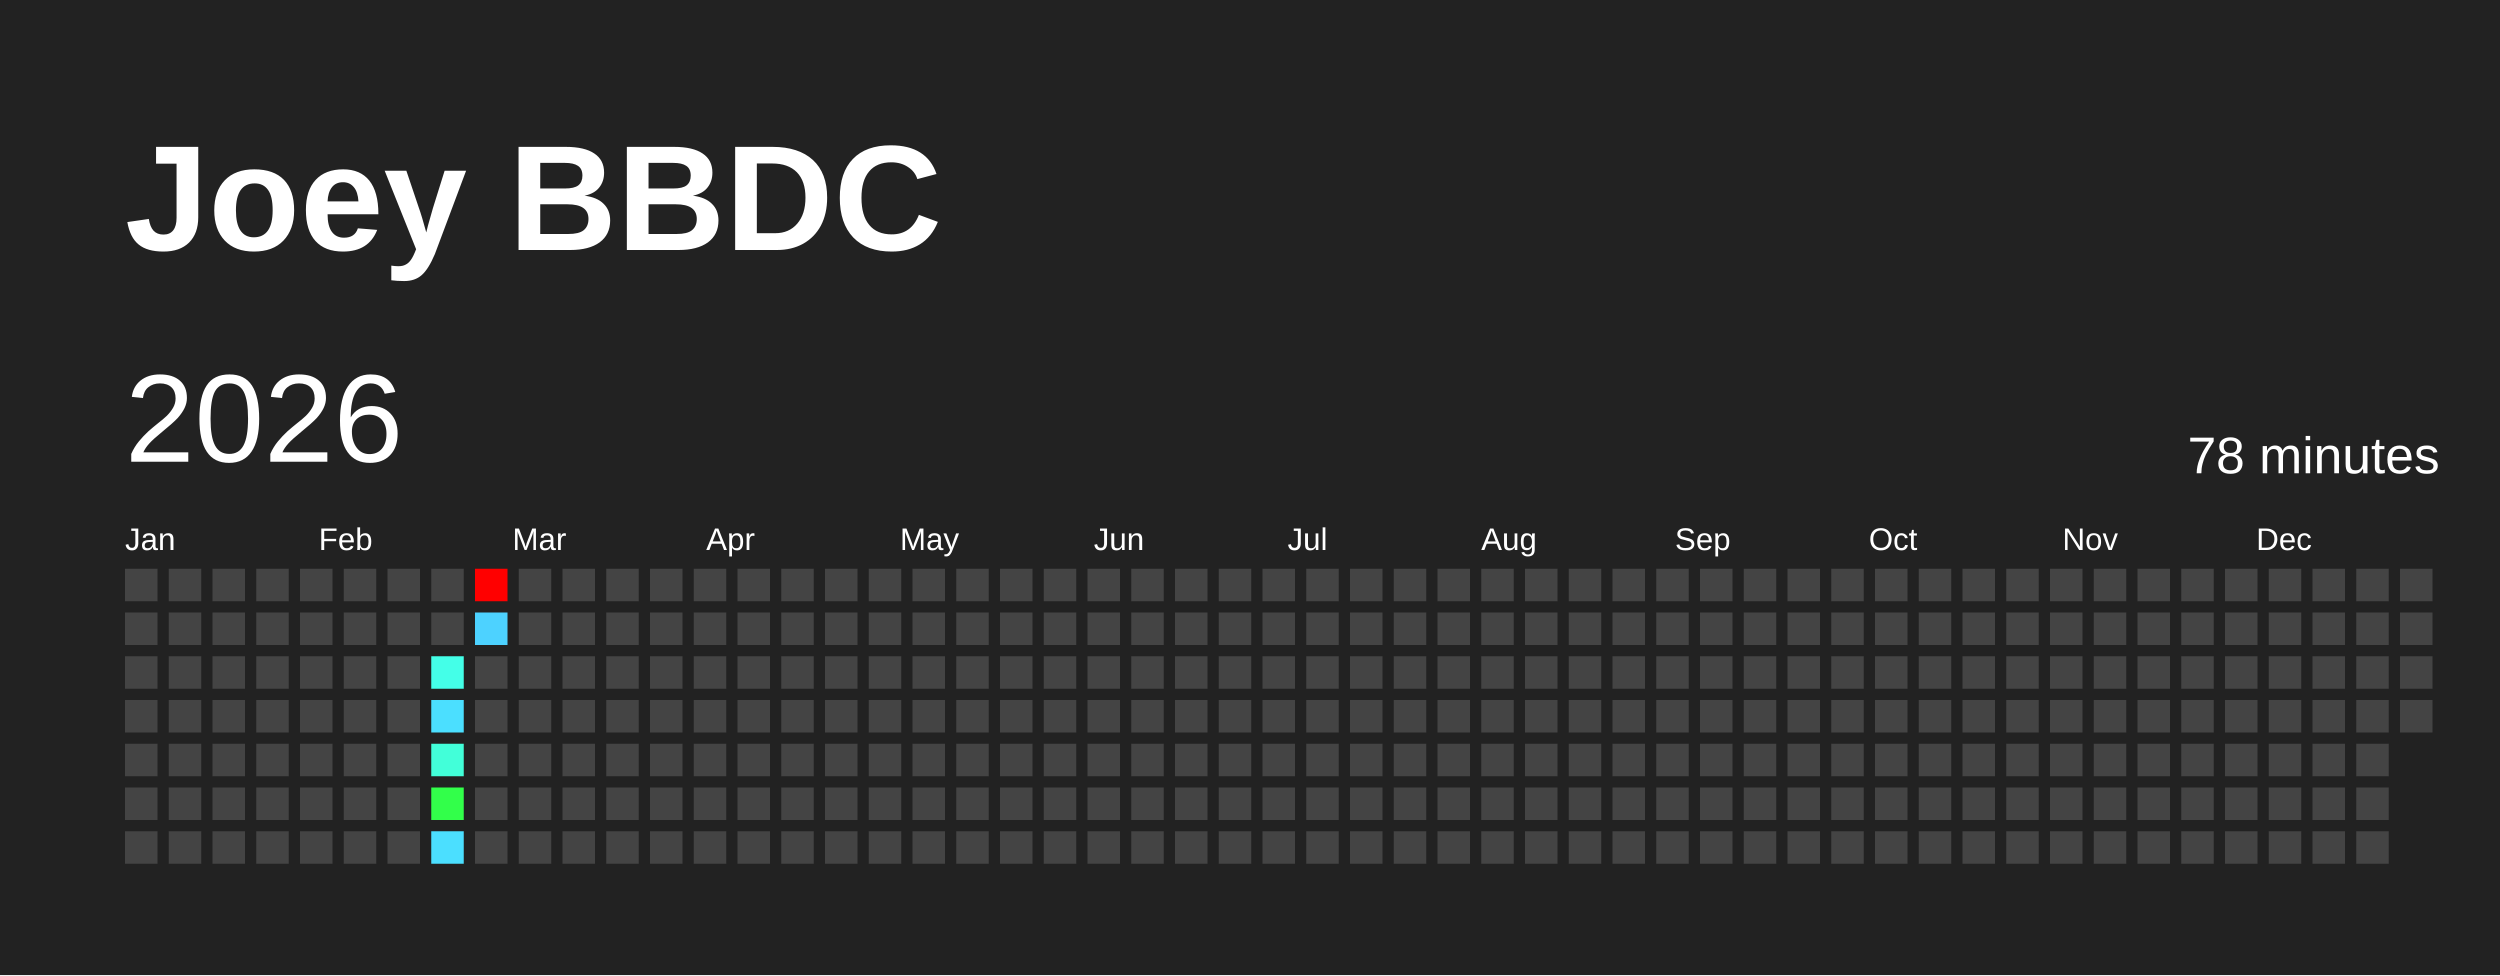
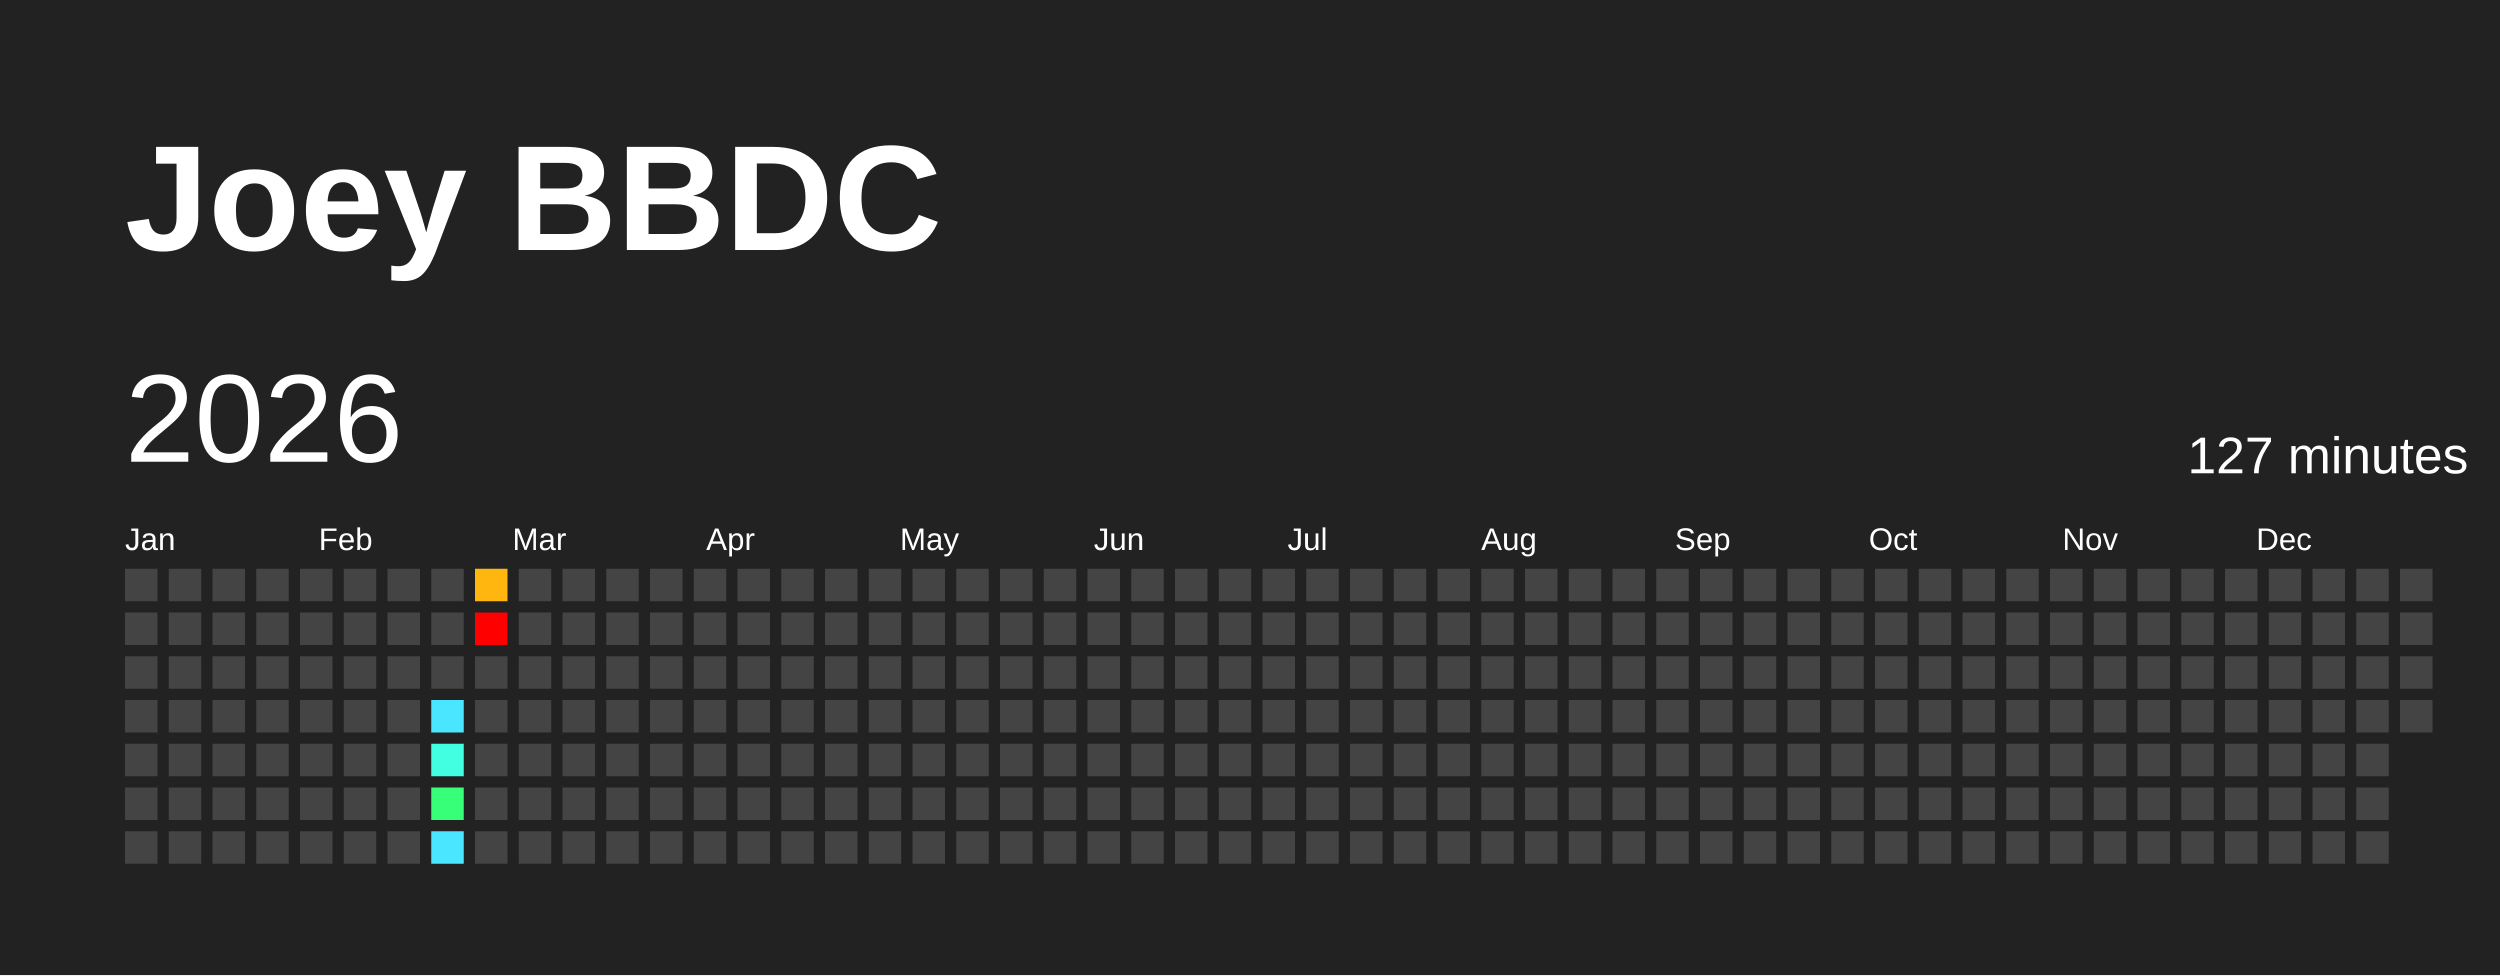
<svg xmlns="http://www.w3.org/2000/svg" baseProfile="full" height="78mm" version="1.1" viewBox="0,0,200,78" width="200mm">
  <defs />
  <rect fill="#222222" height="78" width="200" x="0" y="0" />
  <text fill="#FFFFFF" style="font-size:12px; font-family:Arial; font-weight:bold;" x="10" y="20">Joey BBDC</text>
  <text dominant-baseline="hanging" fill="#FFFFFF" style="font-size:10.0px; font-family:Arial;" x="10" y="30">2026</text>
-   <text dominant-baseline="hanging" fill="#FFFFFF" style="font-size:4.125px; font-family:Arial;" x="175" y="35">78 minutes</text>
+   <text dominant-baseline="hanging" fill="#FFFFFF" style="font-size:4.125px; font-family:Arial;" x="175" y="35">127 minutes</text>
  <text fill="#FFFFFF" style="font-size:2.5px; font-family:Arial" x="10.0" y="44">Jan</text>
  <text fill="#FFFFFF" style="font-size:2.5px; font-family:Arial" x="25.5" y="44">Feb</text>
  <text fill="#FFFFFF" style="font-size:2.5px; font-family:Arial" x="41.0" y="44">Mar</text>
  <text fill="#FFFFFF" style="font-size:2.5px; font-family:Arial" x="56.5" y="44">Apr</text>
  <text fill="#FFFFFF" style="font-size:2.5px; font-family:Arial" x="72.0" y="44">May</text>
  <text fill="#FFFFFF" style="font-size:2.5px; font-family:Arial" x="87.5" y="44">Jun</text>
  <text fill="#FFFFFF" style="font-size:2.5px; font-family:Arial" x="103.0" y="44">Jul</text>
  <text fill="#FFFFFF" style="font-size:2.5px; font-family:Arial" x="118.5" y="44">Aug</text>
  <text fill="#FFFFFF" style="font-size:2.5px; font-family:Arial" x="134.0" y="44">Sep</text>
  <text fill="#FFFFFF" style="font-size:2.5px; font-family:Arial" x="149.5" y="44">Oct</text>
  <text fill="#FFFFFF" style="font-size:2.5px; font-family:Arial" x="165.0" y="44">Nov</text>
  <text fill="#FFFFFF" style="font-size:2.5px; font-family:Arial" x="180.5" y="44">Dec</text>
  <rect fill="#444444" height="2.6" width="2.6" x="10.0" y="45.5" />
  <rect fill="#444444" height="2.6" width="2.6" x="10.0" y="49.0" />
  <rect fill="#444444" height="2.6" width="2.6" x="10.0" y="52.5" />
  <rect fill="#444444" height="2.6" width="2.6" x="10.0" y="56.0" />
  <rect fill="#444444" height="2.6" width="2.6" x="10.0" y="59.5" />
  <rect fill="#444444" height="2.6" width="2.6" x="10.0" y="63.0" />
  <rect fill="#444444" height="2.6" width="2.6" x="10.0" y="66.5" />
  <rect fill="#444444" height="2.6" width="2.6" x="13.5" y="45.5" />
  <rect fill="#444444" height="2.6" width="2.6" x="13.5" y="49.0" />
  <rect fill="#444444" height="2.6" width="2.6" x="13.5" y="52.5" />
  <rect fill="#444444" height="2.6" width="2.6" x="13.5" y="56.0" />
  <rect fill="#444444" height="2.6" width="2.6" x="13.5" y="59.5" />
  <rect fill="#444444" height="2.6" width="2.6" x="13.5" y="63.0" />
  <rect fill="#444444" height="2.6" width="2.6" x="13.5" y="66.5" />
  <rect fill="#444444" height="2.6" width="2.6" x="17.0" y="45.5" />
  <rect fill="#444444" height="2.6" width="2.6" x="17.0" y="49.0" />
  <rect fill="#444444" height="2.6" width="2.6" x="17.0" y="52.5" />
  <rect fill="#444444" height="2.6" width="2.6" x="17.0" y="56.0" />
  <rect fill="#444444" height="2.6" width="2.6" x="17.0" y="59.5" />
  <rect fill="#444444" height="2.6" width="2.6" x="17.0" y="63.0" />
  <rect fill="#444444" height="2.6" width="2.6" x="17.0" y="66.5" />
  <rect fill="#444444" height="2.6" width="2.6" x="20.5" y="45.5" />
  <rect fill="#444444" height="2.6" width="2.6" x="20.5" y="49.0" />
  <rect fill="#444444" height="2.6" width="2.6" x="20.5" y="52.5" />
  <rect fill="#444444" height="2.6" width="2.6" x="20.5" y="56.0" />
  <rect fill="#444444" height="2.6" width="2.6" x="20.5" y="59.5" />
  <rect fill="#444444" height="2.6" width="2.6" x="20.5" y="63.0" />
  <rect fill="#444444" height="2.6" width="2.6" x="20.5" y="66.5" />
  <rect fill="#444444" height="2.6" width="2.6" x="24.0" y="45.5" />
  <rect fill="#444444" height="2.6" width="2.6" x="24.0" y="49.0" />
  <rect fill="#444444" height="2.6" width="2.6" x="24.0" y="52.5" />
  <rect fill="#444444" height="2.6" width="2.6" x="24.0" y="56.0" />
  <rect fill="#444444" height="2.6" width="2.6" x="24.0" y="59.5" />
  <rect fill="#444444" height="2.6" width="2.6" x="24.0" y="63.0" />
  <rect fill="#444444" height="2.6" width="2.6" x="24.0" y="66.5" />
  <rect fill="#444444" height="2.6" width="2.6" x="27.5" y="45.5" />
  <rect fill="#444444" height="2.6" width="2.6" x="27.5" y="49.0" />
  <rect fill="#444444" height="2.6" width="2.6" x="27.5" y="52.5" />
  <rect fill="#444444" height="2.6" width="2.6" x="27.5" y="56.0" />
  <rect fill="#444444" height="2.6" width="2.6" x="27.5" y="59.5" />
  <rect fill="#444444" height="2.6" width="2.6" x="27.5" y="63.0" />
  <rect fill="#444444" height="2.6" width="2.6" x="27.5" y="66.5" />
  <rect fill="#444444" height="2.6" width="2.6" x="31.0" y="45.5" />
  <rect fill="#444444" height="2.6" width="2.6" x="31.0" y="49.0" />
  <rect fill="#444444" height="2.6" width="2.6" x="31.0" y="52.5" />
  <rect fill="#444444" height="2.6" width="2.6" x="31.0" y="56.0" />
  <rect fill="#444444" height="2.6" width="2.6" x="31.0" y="59.5" />
  <rect fill="#444444" height="2.6" width="2.6" x="31.0" y="63.0" />
  <rect fill="#444444" height="2.6" width="2.6" x="31.0" y="66.5" />
  <rect fill="#444444" height="2.6" width="2.6" x="34.5" y="45.5" />
  <rect fill="#444444" height="2.6" width="2.6" x="34.5" y="49.0" />
-   <rect fill="#44ffe8" height="2.6" width="2.6" x="34.5" y="52.5" />
-   <rect fill="#4bdfff" height="2.6" width="2.6" x="34.5" y="56.0" />
-   <rect fill="#42ffd9" height="2.6" width="2.6" x="34.5" y="59.5" />
-   <rect fill="#32ff4a" height="2.6" width="2.6" x="34.5" y="63.0" />
-   <rect fill="#4bdfff" height="2.6" width="2.6" x="34.5" y="66.5" />
-   <rect fill="red" height="2.6" width="2.6" x="38.0" y="45.5" />
-   <rect fill="#4dd2ff" height="2.6" width="2.6" x="38.0" y="49.0" />
+   <rect fill="#444444" height="2.6" width="2.6" x="34.5" y="52.5" />
+   <rect fill="#4ae6ff" height="2.6" width="2.6" x="34.5" y="56.0" />
+   <rect fill="#43ffe2" height="2.6" width="2.6" x="34.5" y="59.5" />
+   <rect fill="#37ff78" height="2.6" width="2.6" x="34.5" y="63.0" />
+   <rect fill="#4ae6ff" height="2.6" width="2.6" x="34.5" y="66.5" />
+   <rect fill="#ffb710" height="2.6" width="2.6" x="38.0" y="45.5" />
+   <rect fill="red" height="2.6" width="2.6" x="38.0" y="49.0" />
  <rect fill="#444444" height="2.6" width="2.6" x="38.0" y="52.5" />
  <rect fill="#444444" height="2.6" width="2.6" x="38.0" y="56.0" />
  <rect fill="#444444" height="2.6" width="2.6" x="38.0" y="59.5" />
  <rect fill="#444444" height="2.6" width="2.6" x="38.0" y="63.0" />
  <rect fill="#444444" height="2.6" width="2.6" x="38.0" y="66.5" />
  <rect fill="#444444" height="2.6" width="2.6" x="41.5" y="45.5" />
  <rect fill="#444444" height="2.6" width="2.6" x="41.5" y="49.0" />
  <rect fill="#444444" height="2.6" width="2.6" x="41.5" y="52.5" />
  <rect fill="#444444" height="2.6" width="2.6" x="41.5" y="56.0" />
  <rect fill="#444444" height="2.6" width="2.6" x="41.5" y="59.5" />
  <rect fill="#444444" height="2.6" width="2.6" x="41.5" y="63.0" />
  <rect fill="#444444" height="2.6" width="2.6" x="41.5" y="66.5" />
  <rect fill="#444444" height="2.6" width="2.6" x="45.0" y="45.5" />
  <rect fill="#444444" height="2.6" width="2.6" x="45.0" y="49.0" />
  <rect fill="#444444" height="2.6" width="2.6" x="45.0" y="52.5" />
  <rect fill="#444444" height="2.6" width="2.6" x="45.0" y="56.0" />
  <rect fill="#444444" height="2.6" width="2.6" x="45.0" y="59.5" />
  <rect fill="#444444" height="2.6" width="2.6" x="45.0" y="63.0" />
  <rect fill="#444444" height="2.6" width="2.6" x="45.0" y="66.5" />
  <rect fill="#444444" height="2.6" width="2.6" x="48.5" y="45.5" />
  <rect fill="#444444" height="2.6" width="2.6" x="48.5" y="49.0" />
  <rect fill="#444444" height="2.6" width="2.6" x="48.5" y="52.5" />
  <rect fill="#444444" height="2.6" width="2.6" x="48.5" y="56.0" />
  <rect fill="#444444" height="2.6" width="2.6" x="48.5" y="59.5" />
  <rect fill="#444444" height="2.6" width="2.6" x="48.5" y="63.0" />
  <rect fill="#444444" height="2.6" width="2.6" x="48.5" y="66.5" />
  <rect fill="#444444" height="2.6" width="2.6" x="52.0" y="45.5" />
  <rect fill="#444444" height="2.6" width="2.6" x="52.0" y="49.0" />
  <rect fill="#444444" height="2.6" width="2.6" x="52.0" y="52.5" />
  <rect fill="#444444" height="2.6" width="2.6" x="52.0" y="56.0" />
  <rect fill="#444444" height="2.6" width="2.6" x="52.0" y="59.5" />
  <rect fill="#444444" height="2.6" width="2.6" x="52.0" y="63.0" />
  <rect fill="#444444" height="2.6" width="2.6" x="52.0" y="66.5" />
  <rect fill="#444444" height="2.6" width="2.6" x="55.5" y="45.5" />
  <rect fill="#444444" height="2.6" width="2.6" x="55.5" y="49.0" />
  <rect fill="#444444" height="2.6" width="2.6" x="55.5" y="52.5" />
  <rect fill="#444444" height="2.6" width="2.6" x="55.5" y="56.0" />
  <rect fill="#444444" height="2.6" width="2.6" x="55.5" y="59.5" />
  <rect fill="#444444" height="2.6" width="2.6" x="55.5" y="63.0" />
  <rect fill="#444444" height="2.6" width="2.6" x="55.5" y="66.5" />
  <rect fill="#444444" height="2.6" width="2.6" x="59.0" y="45.5" />
  <rect fill="#444444" height="2.6" width="2.6" x="59.0" y="49.0" />
  <rect fill="#444444" height="2.6" width="2.6" x="59.0" y="52.5" />
  <rect fill="#444444" height="2.6" width="2.6" x="59.0" y="56.0" />
  <rect fill="#444444" height="2.6" width="2.6" x="59.0" y="59.5" />
  <rect fill="#444444" height="2.6" width="2.6" x="59.0" y="63.0" />
  <rect fill="#444444" height="2.6" width="2.6" x="59.0" y="66.5" />
  <rect fill="#444444" height="2.6" width="2.6" x="62.5" y="45.5" />
  <rect fill="#444444" height="2.6" width="2.6" x="62.5" y="49.0" />
  <rect fill="#444444" height="2.6" width="2.6" x="62.5" y="52.5" />
  <rect fill="#444444" height="2.6" width="2.6" x="62.5" y="56.0" />
  <rect fill="#444444" height="2.6" width="2.6" x="62.5" y="59.5" />
  <rect fill="#444444" height="2.6" width="2.6" x="62.5" y="63.0" />
  <rect fill="#444444" height="2.6" width="2.6" x="62.5" y="66.5" />
  <rect fill="#444444" height="2.6" width="2.6" x="66.0" y="45.5" />
  <rect fill="#444444" height="2.6" width="2.6" x="66.0" y="49.0" />
  <rect fill="#444444" height="2.6" width="2.6" x="66.0" y="52.5" />
  <rect fill="#444444" height="2.6" width="2.6" x="66.0" y="56.0" />
  <rect fill="#444444" height="2.6" width="2.6" x="66.0" y="59.5" />
  <rect fill="#444444" height="2.6" width="2.6" x="66.0" y="63.0" />
  <rect fill="#444444" height="2.6" width="2.6" x="66.0" y="66.5" />
  <rect fill="#444444" height="2.6" width="2.6" x="69.5" y="45.5" />
  <rect fill="#444444" height="2.6" width="2.6" x="69.5" y="49.0" />
  <rect fill="#444444" height="2.6" width="2.6" x="69.5" y="52.5" />
  <rect fill="#444444" height="2.6" width="2.6" x="69.5" y="56.0" />
  <rect fill="#444444" height="2.6" width="2.6" x="69.5" y="59.5" />
  <rect fill="#444444" height="2.6" width="2.6" x="69.5" y="63.0" />
  <rect fill="#444444" height="2.6" width="2.6" x="69.5" y="66.5" />
  <rect fill="#444444" height="2.6" width="2.6" x="73.0" y="45.5" />
  <rect fill="#444444" height="2.6" width="2.6" x="73.0" y="49.0" />
  <rect fill="#444444" height="2.6" width="2.6" x="73.0" y="52.5" />
  <rect fill="#444444" height="2.6" width="2.6" x="73.0" y="56.0" />
  <rect fill="#444444" height="2.6" width="2.6" x="73.0" y="59.5" />
  <rect fill="#444444" height="2.6" width="2.6" x="73.0" y="63.0" />
  <rect fill="#444444" height="2.6" width="2.6" x="73.0" y="66.5" />
  <rect fill="#444444" height="2.6" width="2.6" x="76.5" y="45.5" />
  <rect fill="#444444" height="2.6" width="2.6" x="76.5" y="49.0" />
  <rect fill="#444444" height="2.6" width="2.6" x="76.5" y="52.5" />
  <rect fill="#444444" height="2.6" width="2.6" x="76.5" y="56.0" />
  <rect fill="#444444" height="2.6" width="2.6" x="76.5" y="59.5" />
  <rect fill="#444444" height="2.6" width="2.6" x="76.5" y="63.0" />
  <rect fill="#444444" height="2.6" width="2.6" x="76.5" y="66.5" />
  <rect fill="#444444" height="2.6" width="2.6" x="80.0" y="45.5" />
  <rect fill="#444444" height="2.6" width="2.6" x="80.0" y="49.0" />
  <rect fill="#444444" height="2.6" width="2.6" x="80.0" y="52.5" />
  <rect fill="#444444" height="2.6" width="2.6" x="80.0" y="56.0" />
  <rect fill="#444444" height="2.6" width="2.6" x="80.0" y="59.5" />
  <rect fill="#444444" height="2.6" width="2.6" x="80.0" y="63.0" />
  <rect fill="#444444" height="2.6" width="2.6" x="80.0" y="66.5" />
  <rect fill="#444444" height="2.6" width="2.6" x="83.5" y="45.5" />
  <rect fill="#444444" height="2.6" width="2.6" x="83.5" y="49.0" />
  <rect fill="#444444" height="2.6" width="2.6" x="83.5" y="52.5" />
  <rect fill="#444444" height="2.6" width="2.6" x="83.5" y="56.0" />
  <rect fill="#444444" height="2.6" width="2.6" x="83.5" y="59.5" />
  <rect fill="#444444" height="2.6" width="2.6" x="83.5" y="63.0" />
  <rect fill="#444444" height="2.6" width="2.6" x="83.5" y="66.5" />
  <rect fill="#444444" height="2.6" width="2.6" x="87.0" y="45.5" />
  <rect fill="#444444" height="2.6" width="2.6" x="87.0" y="49.0" />
  <rect fill="#444444" height="2.6" width="2.6" x="87.0" y="52.5" />
  <rect fill="#444444" height="2.6" width="2.6" x="87.0" y="56.0" />
  <rect fill="#444444" height="2.6" width="2.6" x="87.0" y="59.5" />
  <rect fill="#444444" height="2.6" width="2.6" x="87.0" y="63.0" />
  <rect fill="#444444" height="2.6" width="2.6" x="87.0" y="66.5" />
  <rect fill="#444444" height="2.6" width="2.6" x="90.5" y="45.5" />
  <rect fill="#444444" height="2.6" width="2.6" x="90.5" y="49.0" />
  <rect fill="#444444" height="2.6" width="2.6" x="90.5" y="52.5" />
  <rect fill="#444444" height="2.6" width="2.6" x="90.5" y="56.0" />
  <rect fill="#444444" height="2.6" width="2.6" x="90.5" y="59.5" />
  <rect fill="#444444" height="2.6" width="2.6" x="90.5" y="63.0" />
  <rect fill="#444444" height="2.6" width="2.6" x="90.5" y="66.5" />
  <rect fill="#444444" height="2.6" width="2.6" x="94.0" y="45.5" />
  <rect fill="#444444" height="2.6" width="2.6" x="94.0" y="49.0" />
  <rect fill="#444444" height="2.6" width="2.6" x="94.0" y="52.5" />
  <rect fill="#444444" height="2.6" width="2.6" x="94.0" y="56.0" />
  <rect fill="#444444" height="2.6" width="2.6" x="94.0" y="59.5" />
  <rect fill="#444444" height="2.6" width="2.6" x="94.0" y="63.0" />
  <rect fill="#444444" height="2.6" width="2.6" x="94.0" y="66.5" />
  <rect fill="#444444" height="2.6" width="2.6" x="97.5" y="45.5" />
  <rect fill="#444444" height="2.6" width="2.6" x="97.5" y="49.0" />
  <rect fill="#444444" height="2.6" width="2.6" x="97.5" y="52.5" />
  <rect fill="#444444" height="2.6" width="2.6" x="97.5" y="56.0" />
  <rect fill="#444444" height="2.6" width="2.6" x="97.5" y="59.5" />
  <rect fill="#444444" height="2.6" width="2.6" x="97.5" y="63.0" />
  <rect fill="#444444" height="2.6" width="2.6" x="97.5" y="66.5" />
  <rect fill="#444444" height="2.6" width="2.6" x="101.0" y="45.5" />
  <rect fill="#444444" height="2.6" width="2.6" x="101.0" y="49.0" />
  <rect fill="#444444" height="2.6" width="2.6" x="101.0" y="52.5" />
  <rect fill="#444444" height="2.6" width="2.6" x="101.0" y="56.0" />
  <rect fill="#444444" height="2.6" width="2.6" x="101.0" y="59.5" />
  <rect fill="#444444" height="2.6" width="2.6" x="101.0" y="63.0" />
  <rect fill="#444444" height="2.6" width="2.6" x="101.0" y="66.5" />
  <rect fill="#444444" height="2.6" width="2.6" x="104.5" y="45.5" />
  <rect fill="#444444" height="2.6" width="2.6" x="104.5" y="49.0" />
  <rect fill="#444444" height="2.6" width="2.6" x="104.5" y="52.5" />
  <rect fill="#444444" height="2.6" width="2.6" x="104.5" y="56.0" />
  <rect fill="#444444" height="2.6" width="2.6" x="104.5" y="59.5" />
  <rect fill="#444444" height="2.6" width="2.6" x="104.5" y="63.0" />
  <rect fill="#444444" height="2.6" width="2.6" x="104.5" y="66.5" />
  <rect fill="#444444" height="2.6" width="2.6" x="108.0" y="45.5" />
  <rect fill="#444444" height="2.6" width="2.6" x="108.0" y="49.0" />
  <rect fill="#444444" height="2.6" width="2.6" x="108.0" y="52.5" />
  <rect fill="#444444" height="2.6" width="2.6" x="108.0" y="56.0" />
  <rect fill="#444444" height="2.6" width="2.6" x="108.0" y="59.5" />
  <rect fill="#444444" height="2.6" width="2.6" x="108.0" y="63.0" />
  <rect fill="#444444" height="2.6" width="2.6" x="108.0" y="66.5" />
  <rect fill="#444444" height="2.6" width="2.6" x="111.5" y="45.5" />
  <rect fill="#444444" height="2.6" width="2.6" x="111.5" y="49.0" />
  <rect fill="#444444" height="2.6" width="2.6" x="111.5" y="52.5" />
  <rect fill="#444444" height="2.6" width="2.6" x="111.5" y="56.0" />
  <rect fill="#444444" height="2.6" width="2.6" x="111.5" y="59.5" />
  <rect fill="#444444" height="2.6" width="2.6" x="111.5" y="63.0" />
  <rect fill="#444444" height="2.6" width="2.6" x="111.5" y="66.5" />
  <rect fill="#444444" height="2.6" width="2.6" x="115.0" y="45.5" />
  <rect fill="#444444" height="2.6" width="2.6" x="115.0" y="49.0" />
  <rect fill="#444444" height="2.6" width="2.6" x="115.0" y="52.5" />
  <rect fill="#444444" height="2.6" width="2.6" x="115.0" y="56.0" />
  <rect fill="#444444" height="2.6" width="2.6" x="115.0" y="59.5" />
  <rect fill="#444444" height="2.6" width="2.6" x="115.0" y="63.0" />
  <rect fill="#444444" height="2.6" width="2.6" x="115.0" y="66.5" />
  <rect fill="#444444" height="2.6" width="2.6" x="118.5" y="45.5" />
  <rect fill="#444444" height="2.6" width="2.6" x="118.5" y="49.0" />
  <rect fill="#444444" height="2.6" width="2.6" x="118.5" y="52.5" />
  <rect fill="#444444" height="2.6" width="2.6" x="118.5" y="56.0" />
  <rect fill="#444444" height="2.6" width="2.6" x="118.5" y="59.5" />
  <rect fill="#444444" height="2.6" width="2.6" x="118.5" y="63.0" />
  <rect fill="#444444" height="2.6" width="2.6" x="118.5" y="66.5" />
  <rect fill="#444444" height="2.6" width="2.6" x="122.0" y="45.5" />
  <rect fill="#444444" height="2.6" width="2.6" x="122.0" y="49.0" />
  <rect fill="#444444" height="2.6" width="2.6" x="122.0" y="52.5" />
  <rect fill="#444444" height="2.6" width="2.6" x="122.0" y="56.0" />
  <rect fill="#444444" height="2.6" width="2.6" x="122.0" y="59.5" />
  <rect fill="#444444" height="2.6" width="2.6" x="122.0" y="63.0" />
  <rect fill="#444444" height="2.6" width="2.6" x="122.0" y="66.5" />
  <rect fill="#444444" height="2.6" width="2.6" x="125.5" y="45.5" />
  <rect fill="#444444" height="2.6" width="2.6" x="125.5" y="49.0" />
  <rect fill="#444444" height="2.6" width="2.6" x="125.5" y="52.5" />
  <rect fill="#444444" height="2.6" width="2.6" x="125.5" y="56.0" />
  <rect fill="#444444" height="2.6" width="2.6" x="125.5" y="59.5" />
  <rect fill="#444444" height="2.6" width="2.6" x="125.5" y="63.0" />
  <rect fill="#444444" height="2.6" width="2.6" x="125.5" y="66.5" />
  <rect fill="#444444" height="2.6" width="2.6" x="129.0" y="45.5" />
  <rect fill="#444444" height="2.6" width="2.6" x="129.0" y="49.0" />
  <rect fill="#444444" height="2.6" width="2.6" x="129.0" y="52.5" />
  <rect fill="#444444" height="2.6" width="2.6" x="129.0" y="56.0" />
  <rect fill="#444444" height="2.6" width="2.6" x="129.0" y="59.5" />
  <rect fill="#444444" height="2.6" width="2.6" x="129.0" y="63.0" />
  <rect fill="#444444" height="2.6" width="2.6" x="129.0" y="66.5" />
  <rect fill="#444444" height="2.6" width="2.6" x="132.5" y="45.5" />
  <rect fill="#444444" height="2.6" width="2.6" x="132.5" y="49.0" />
  <rect fill="#444444" height="2.6" width="2.6" x="132.5" y="52.5" />
  <rect fill="#444444" height="2.6" width="2.6" x="132.5" y="56.0" />
  <rect fill="#444444" height="2.6" width="2.6" x="132.5" y="59.5" />
  <rect fill="#444444" height="2.6" width="2.6" x="132.5" y="63.0" />
  <rect fill="#444444" height="2.6" width="2.6" x="132.5" y="66.5" />
  <rect fill="#444444" height="2.6" width="2.6" x="136.0" y="45.5" />
  <rect fill="#444444" height="2.6" width="2.6" x="136.0" y="49.0" />
  <rect fill="#444444" height="2.6" width="2.6" x="136.0" y="52.5" />
  <rect fill="#444444" height="2.6" width="2.6" x="136.0" y="56.0" />
  <rect fill="#444444" height="2.6" width="2.6" x="136.0" y="59.5" />
  <rect fill="#444444" height="2.6" width="2.6" x="136.0" y="63.0" />
  <rect fill="#444444" height="2.6" width="2.6" x="136.0" y="66.5" />
  <rect fill="#444444" height="2.6" width="2.6" x="139.5" y="45.5" />
  <rect fill="#444444" height="2.6" width="2.6" x="139.5" y="49.0" />
  <rect fill="#444444" height="2.6" width="2.6" x="139.5" y="52.5" />
  <rect fill="#444444" height="2.6" width="2.6" x="139.5" y="56.0" />
  <rect fill="#444444" height="2.6" width="2.6" x="139.5" y="59.5" />
  <rect fill="#444444" height="2.6" width="2.6" x="139.5" y="63.0" />
  <rect fill="#444444" height="2.6" width="2.6" x="139.5" y="66.5" />
  <rect fill="#444444" height="2.6" width="2.6" x="143.0" y="45.5" />
  <rect fill="#444444" height="2.6" width="2.6" x="143.0" y="49.0" />
  <rect fill="#444444" height="2.6" width="2.6" x="143.0" y="52.5" />
  <rect fill="#444444" height="2.6" width="2.6" x="143.0" y="56.0" />
  <rect fill="#444444" height="2.6" width="2.6" x="143.0" y="59.5" />
  <rect fill="#444444" height="2.6" width="2.6" x="143.0" y="63.0" />
  <rect fill="#444444" height="2.6" width="2.6" x="143.0" y="66.5" />
  <rect fill="#444444" height="2.6" width="2.6" x="146.5" y="45.5" />
  <rect fill="#444444" height="2.6" width="2.6" x="146.5" y="49.0" />
  <rect fill="#444444" height="2.6" width="2.6" x="146.5" y="52.5" />
  <rect fill="#444444" height="2.6" width="2.6" x="146.5" y="56.0" />
  <rect fill="#444444" height="2.6" width="2.6" x="146.5" y="59.5" />
  <rect fill="#444444" height="2.6" width="2.6" x="146.5" y="63.0" />
  <rect fill="#444444" height="2.6" width="2.6" x="146.5" y="66.5" />
  <rect fill="#444444" height="2.6" width="2.6" x="150.0" y="45.5" />
  <rect fill="#444444" height="2.6" width="2.6" x="150.0" y="49.0" />
  <rect fill="#444444" height="2.6" width="2.6" x="150.0" y="52.5" />
  <rect fill="#444444" height="2.6" width="2.6" x="150.0" y="56.0" />
  <rect fill="#444444" height="2.6" width="2.6" x="150.0" y="59.5" />
  <rect fill="#444444" height="2.6" width="2.6" x="150.0" y="63.0" />
  <rect fill="#444444" height="2.6" width="2.6" x="150.0" y="66.5" />
  <rect fill="#444444" height="2.6" width="2.6" x="153.5" y="45.5" />
  <rect fill="#444444" height="2.6" width="2.6" x="153.5" y="49.0" />
  <rect fill="#444444" height="2.6" width="2.6" x="153.5" y="52.5" />
  <rect fill="#444444" height="2.6" width="2.6" x="153.5" y="56.0" />
  <rect fill="#444444" height="2.6" width="2.6" x="153.5" y="59.5" />
  <rect fill="#444444" height="2.6" width="2.6" x="153.5" y="63.0" />
  <rect fill="#444444" height="2.6" width="2.6" x="153.5" y="66.5" />
  <rect fill="#444444" height="2.6" width="2.6" x="157.0" y="45.5" />
  <rect fill="#444444" height="2.6" width="2.6" x="157.0" y="49.0" />
  <rect fill="#444444" height="2.6" width="2.6" x="157.0" y="52.5" />
  <rect fill="#444444" height="2.6" width="2.6" x="157.0" y="56.0" />
  <rect fill="#444444" height="2.6" width="2.6" x="157.0" y="59.5" />
  <rect fill="#444444" height="2.6" width="2.6" x="157.0" y="63.0" />
  <rect fill="#444444" height="2.6" width="2.6" x="157.0" y="66.5" />
  <rect fill="#444444" height="2.6" width="2.6" x="160.5" y="45.5" />
  <rect fill="#444444" height="2.6" width="2.6" x="160.5" y="49.0" />
  <rect fill="#444444" height="2.6" width="2.6" x="160.5" y="52.5" />
  <rect fill="#444444" height="2.6" width="2.6" x="160.5" y="56.0" />
  <rect fill="#444444" height="2.6" width="2.6" x="160.5" y="59.5" />
  <rect fill="#444444" height="2.6" width="2.6" x="160.5" y="63.0" />
  <rect fill="#444444" height="2.6" width="2.6" x="160.5" y="66.5" />
  <rect fill="#444444" height="2.6" width="2.6" x="164.0" y="45.5" />
  <rect fill="#444444" height="2.6" width="2.6" x="164.0" y="49.0" />
  <rect fill="#444444" height="2.6" width="2.6" x="164.0" y="52.5" />
  <rect fill="#444444" height="2.6" width="2.6" x="164.0" y="56.0" />
  <rect fill="#444444" height="2.6" width="2.6" x="164.0" y="59.5" />
  <rect fill="#444444" height="2.6" width="2.6" x="164.0" y="63.0" />
  <rect fill="#444444" height="2.6" width="2.6" x="164.0" y="66.5" />
  <rect fill="#444444" height="2.6" width="2.6" x="167.5" y="45.5" />
  <rect fill="#444444" height="2.6" width="2.6" x="167.5" y="49.0" />
  <rect fill="#444444" height="2.6" width="2.6" x="167.5" y="52.5" />
  <rect fill="#444444" height="2.6" width="2.6" x="167.5" y="56.0" />
  <rect fill="#444444" height="2.6" width="2.6" x="167.5" y="59.5" />
  <rect fill="#444444" height="2.6" width="2.6" x="167.5" y="63.0" />
  <rect fill="#444444" height="2.6" width="2.6" x="167.5" y="66.5" />
  <rect fill="#444444" height="2.6" width="2.6" x="171.0" y="45.5" />
  <rect fill="#444444" height="2.6" width="2.6" x="171.0" y="49.0" />
  <rect fill="#444444" height="2.6" width="2.6" x="171.0" y="52.5" />
  <rect fill="#444444" height="2.6" width="2.6" x="171.0" y="56.0" />
  <rect fill="#444444" height="2.6" width="2.6" x="171.0" y="59.5" />
  <rect fill="#444444" height="2.6" width="2.6" x="171.0" y="63.0" />
  <rect fill="#444444" height="2.6" width="2.6" x="171.0" y="66.5" />
  <rect fill="#444444" height="2.6" width="2.6" x="174.5" y="45.5" />
  <rect fill="#444444" height="2.6" width="2.6" x="174.5" y="49.0" />
  <rect fill="#444444" height="2.6" width="2.6" x="174.5" y="52.5" />
  <rect fill="#444444" height="2.6" width="2.6" x="174.5" y="56.0" />
  <rect fill="#444444" height="2.6" width="2.6" x="174.5" y="59.5" />
  <rect fill="#444444" height="2.6" width="2.6" x="174.5" y="63.0" />
  <rect fill="#444444" height="2.6" width="2.6" x="174.5" y="66.5" />
  <rect fill="#444444" height="2.6" width="2.6" x="178.0" y="45.5" />
  <rect fill="#444444" height="2.6" width="2.6" x="178.0" y="49.0" />
  <rect fill="#444444" height="2.6" width="2.6" x="178.0" y="52.5" />
  <rect fill="#444444" height="2.6" width="2.6" x="178.0" y="56.0" />
  <rect fill="#444444" height="2.6" width="2.6" x="178.0" y="59.5" />
  <rect fill="#444444" height="2.6" width="2.6" x="178.0" y="63.0" />
  <rect fill="#444444" height="2.6" width="2.6" x="178.0" y="66.5" />
  <rect fill="#444444" height="2.6" width="2.6" x="181.5" y="45.5" />
  <rect fill="#444444" height="2.6" width="2.6" x="181.5" y="49.0" />
  <rect fill="#444444" height="2.6" width="2.6" x="181.5" y="52.5" />
  <rect fill="#444444" height="2.6" width="2.6" x="181.5" y="56.0" />
  <rect fill="#444444" height="2.6" width="2.6" x="181.5" y="59.5" />
  <rect fill="#444444" height="2.6" width="2.6" x="181.5" y="63.0" />
  <rect fill="#444444" height="2.6" width="2.6" x="181.5" y="66.5" />
  <rect fill="#444444" height="2.6" width="2.6" x="185.0" y="45.5" />
  <rect fill="#444444" height="2.6" width="2.6" x="185.0" y="49.0" />
  <rect fill="#444444" height="2.6" width="2.6" x="185.0" y="52.5" />
  <rect fill="#444444" height="2.6" width="2.6" x="185.0" y="56.0" />
  <rect fill="#444444" height="2.6" width="2.6" x="185.0" y="59.5" />
  <rect fill="#444444" height="2.6" width="2.6" x="185.0" y="63.0" />
  <rect fill="#444444" height="2.6" width="2.6" x="185.0" y="66.5" />
  <rect fill="#444444" height="2.6" width="2.6" x="188.5" y="45.5" />
  <rect fill="#444444" height="2.6" width="2.6" x="188.5" y="49.0" />
  <rect fill="#444444" height="2.6" width="2.6" x="188.5" y="52.5" />
  <rect fill="#444444" height="2.6" width="2.6" x="188.5" y="56.0" />
  <rect fill="#444444" height="2.6" width="2.6" x="188.5" y="59.5" />
  <rect fill="#444444" height="2.6" width="2.6" x="188.5" y="63.0" />
  <rect fill="#444444" height="2.6" width="2.6" x="188.5" y="66.5" />
  <rect fill="#444444" height="2.6" width="2.6" x="192.0" y="45.5" />
  <rect fill="#444444" height="2.6" width="2.6" x="192.0" y="49.0" />
  <rect fill="#444444" height="2.6" width="2.6" x="192.0" y="52.5" />
  <rect fill="#444444" height="2.6" width="2.6" x="192.0" y="56.0" />
</svg>
